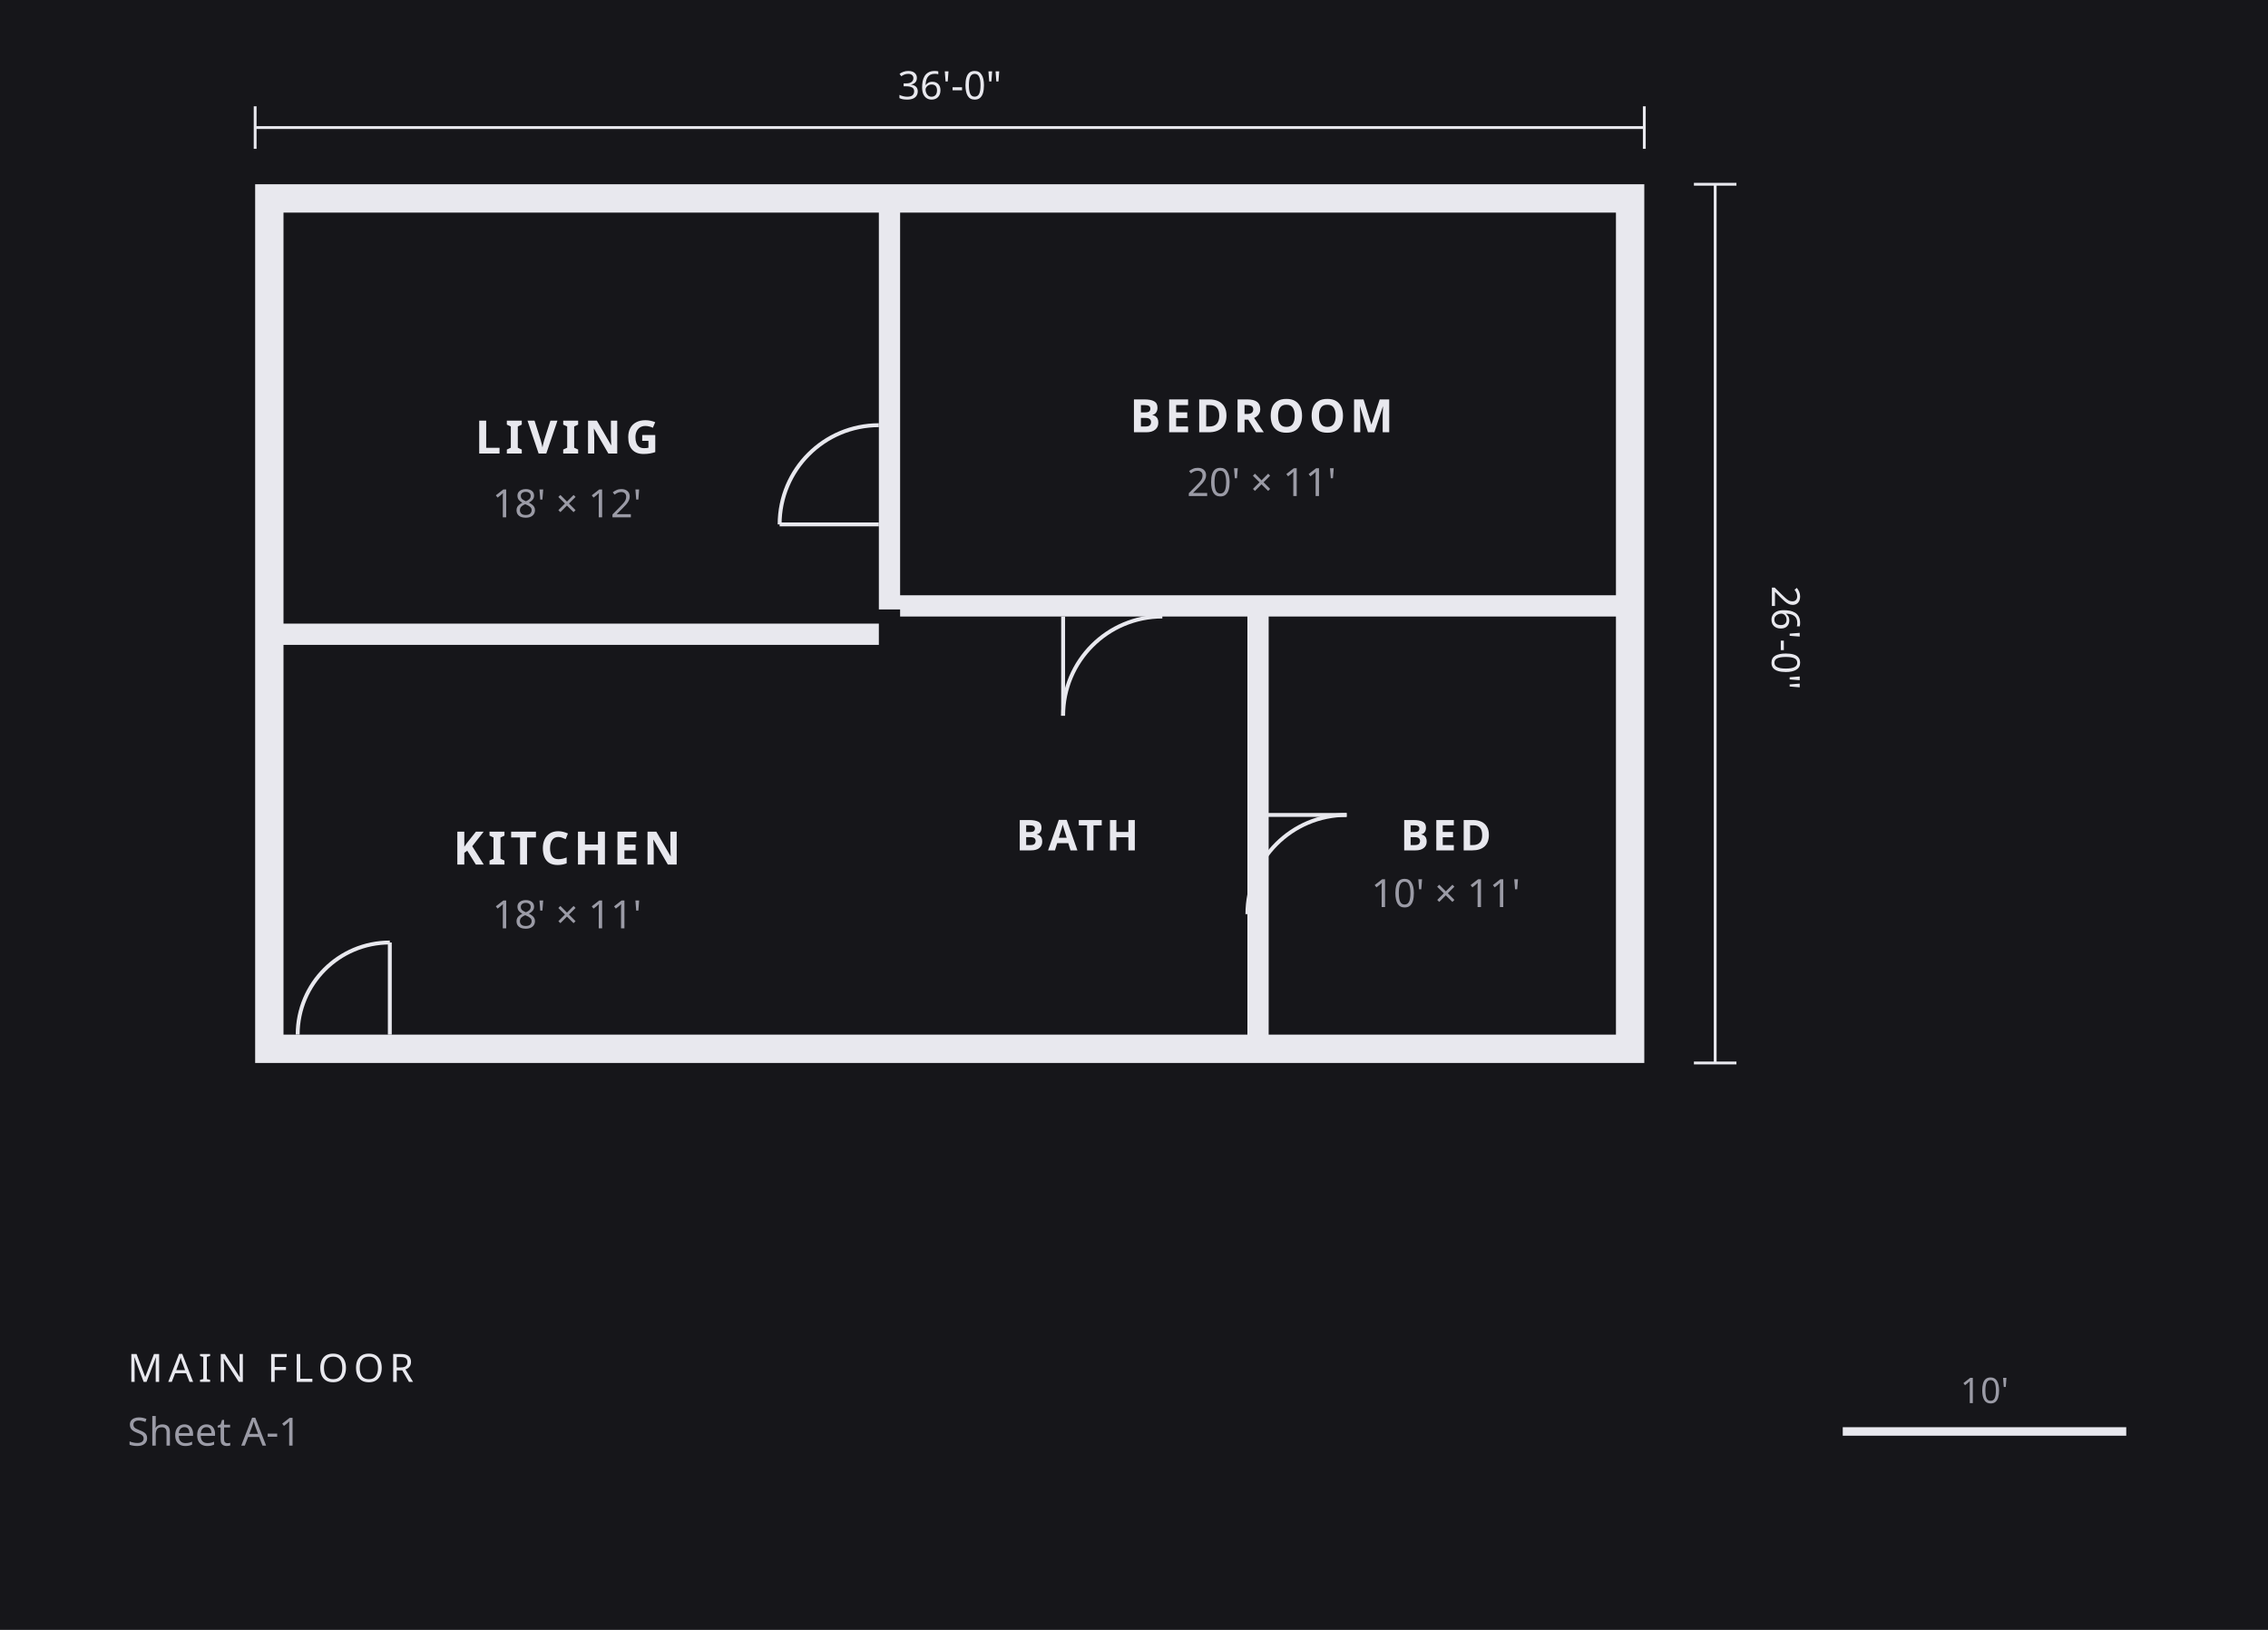
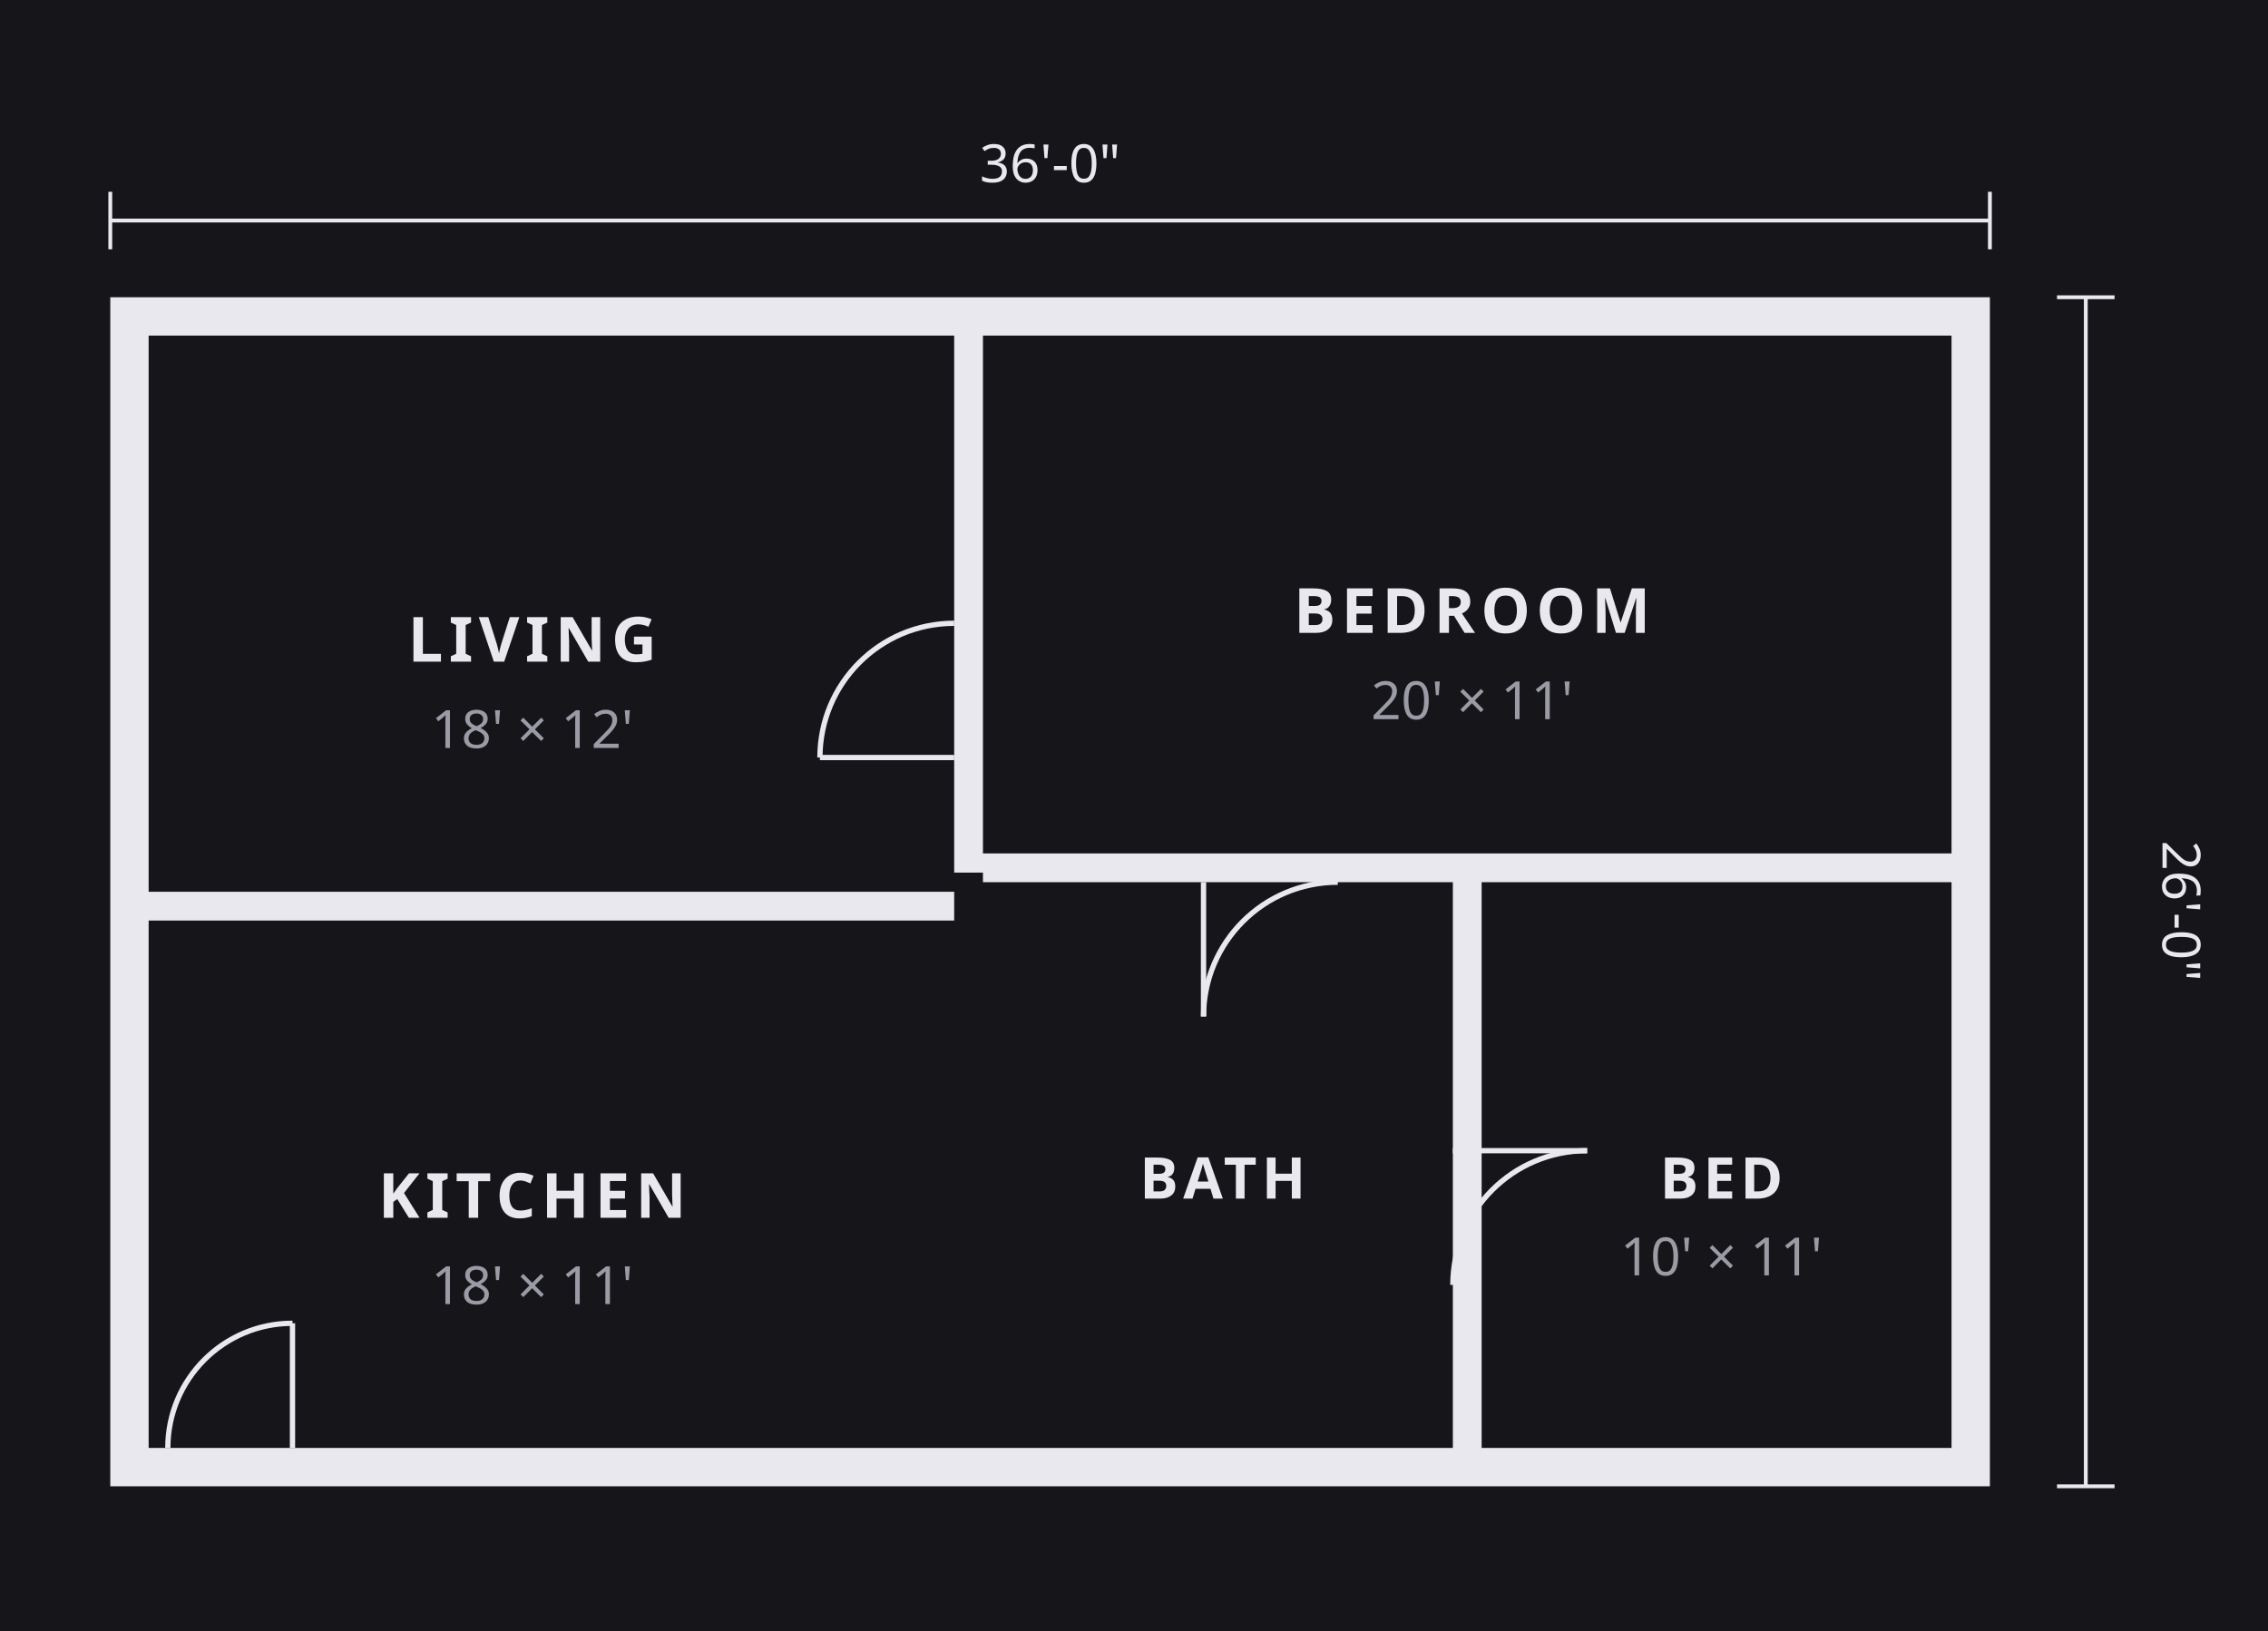
- <svg xmlns="http://www.w3.org/2000/svg" viewBox="0 0 640 460" fill="none">
-   <rect width="640" height="460" fill="#16161a" />
+ <svg xmlns="http://www.w3.org/2000/svg" viewBox="49 -10 473 340" fill="none">
+   <rect x="-200" y="-200" width="1000" height="800" fill="#16161a" />
  <path fill="#e8e8ee" d="     M72 52h392v8H72z     M72 292h392v8H72z     M72 52h8v248H72z     M456 52h8v248h-8z     M248 60h6v112h-6z     M254 168h210v6H254z     M352 174h6v118h-6z     M78 176h170v6H78z   " />
  <g stroke="#e8e8ee" stroke-width="1.1" fill="none">
    <path d="M248 148h-28" />
    <path d="M220 148a28 28 0 0 1 28-28" />
    <path d="M300 174v28" />
    <path d="M300 202a28 28 0 0 1 28-28" />
    <path d="M352 230h28" />
    <path d="M380 230a28 28 0 0 0-28 28" />
    <path d="M110 292v-26" />
    <path d="M110 266a26 26 0 0 0-26 26" />
  </g>
  <g stroke="#e8e8ee" stroke-width="1.2">
    <path d="M150 56h70M330 56h80M76 100v50M460 200v50M160 296h70" />
  </g>
  <g fill="#e8e8ee" font-family="ui-sans-serif, system-ui, sans-serif" text-anchor="middle">
    <text x="160" y="128" font-size="13" font-weight="600" letter-spacing="1.2">LIVING</text>
    <text x="160" y="146" font-size="11" fill="#9b9ba6">18' × 12'</text>
    <text x="160" y="244" font-size="13" font-weight="600" letter-spacing="1.2">KITCHEN</text>
    <text x="160" y="262" font-size="11" fill="#9b9ba6">18' × 11'</text>
    <text x="356" y="122" font-size="13" font-weight="600" letter-spacing="1.2">BEDROOM</text>
    <text x="356" y="140" font-size="11" fill="#9b9ba6">20' × 11'</text>
    <text x="304" y="240" font-size="12" font-weight="600" letter-spacing="1">BATH</text>
    <text x="408" y="240" font-size="12" font-weight="600" letter-spacing="1">BED</text>
    <text x="408" y="256" font-size="11" fill="#9b9ba6">10' × 11'</text>
  </g>
  <g stroke="#e8e8ee" fill="#e8e8ee" stroke-width="0.8" font-family="ui-sans-serif, system-ui, sans-serif" font-size="11" text-anchor="middle">
    <path d="M72 36h392M72 30v12M464 30v12" />
    <text x="268" y="28" stroke="none">36'-0"</text>
    <path d="M484 52v248M478 52h12M478 300h12" />
    <text x="500" y="180" stroke="none" transform="rotate(90 500 180)">26'-0"</text>
  </g>
-   <g fill="#e8e8ee" font-family="ui-sans-serif, system-ui, sans-serif">
-     <text x="36" y="390" font-size="11" letter-spacing="1.5">MAIN FLOOR</text>
-     <text x="36" y="408" font-size="11" fill="#9b9ba6">Sheet A-1</text>
-     <path d="M520 404h80" stroke="#e8e8ee" stroke-width="2.4" />
-     <text x="560" y="396" font-size="10" fill="#9b9ba6" text-anchor="middle">10'</text>
-   </g>
</svg>
